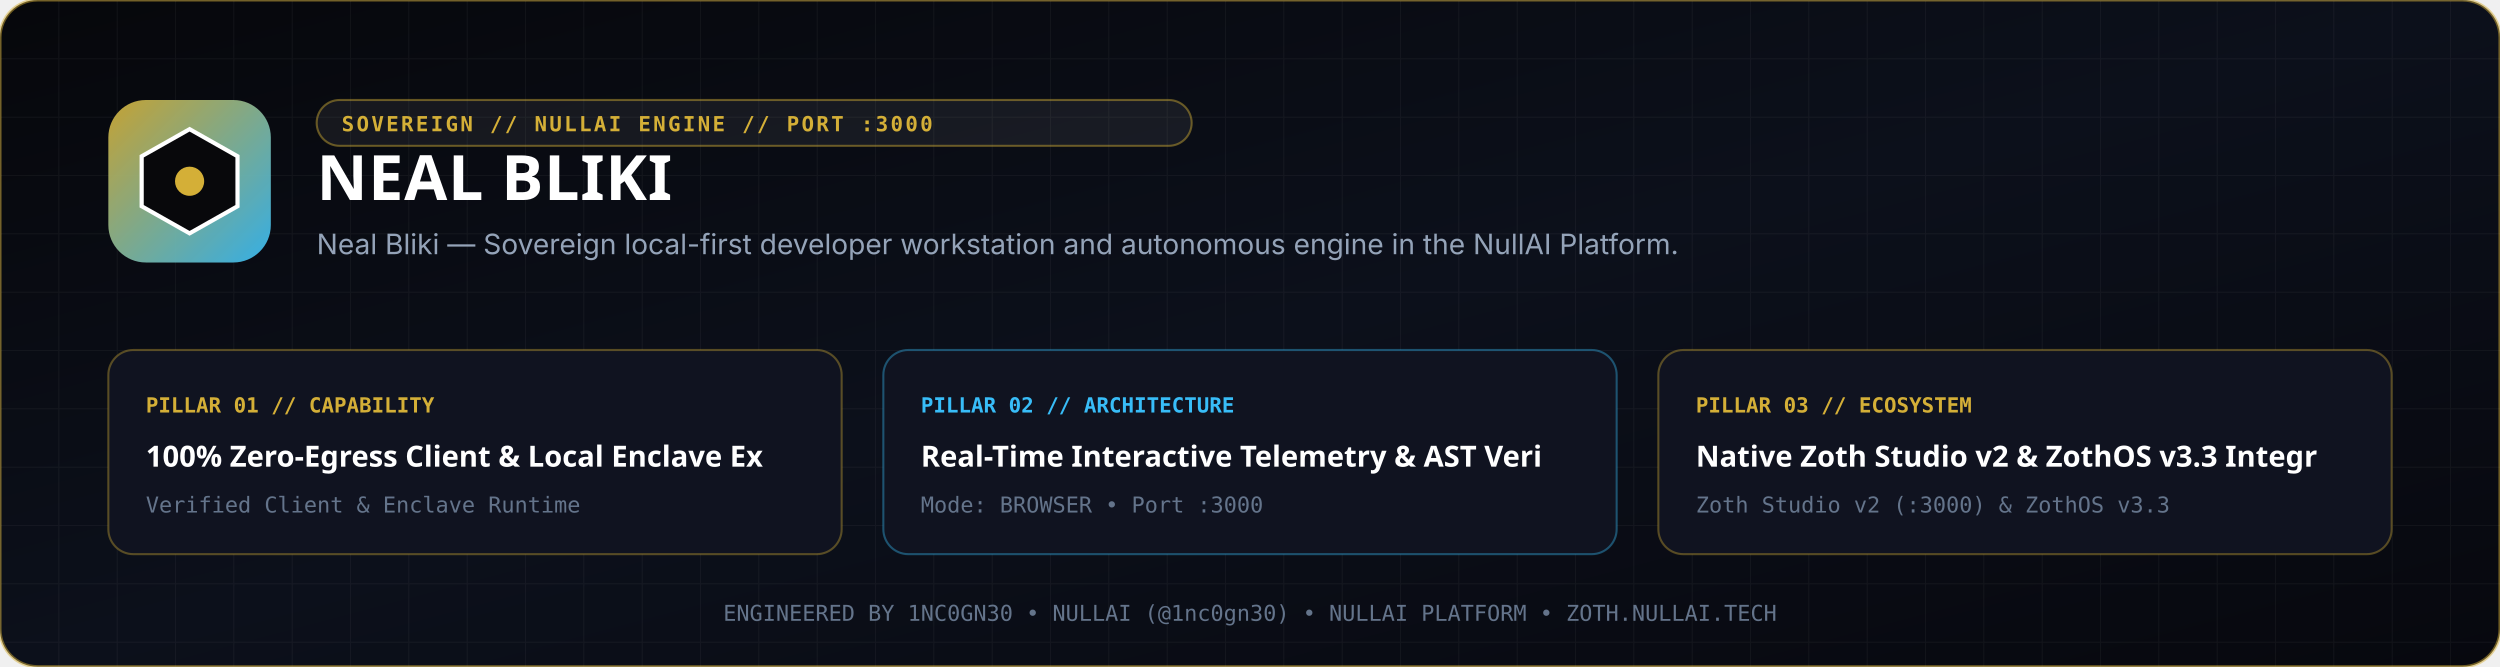
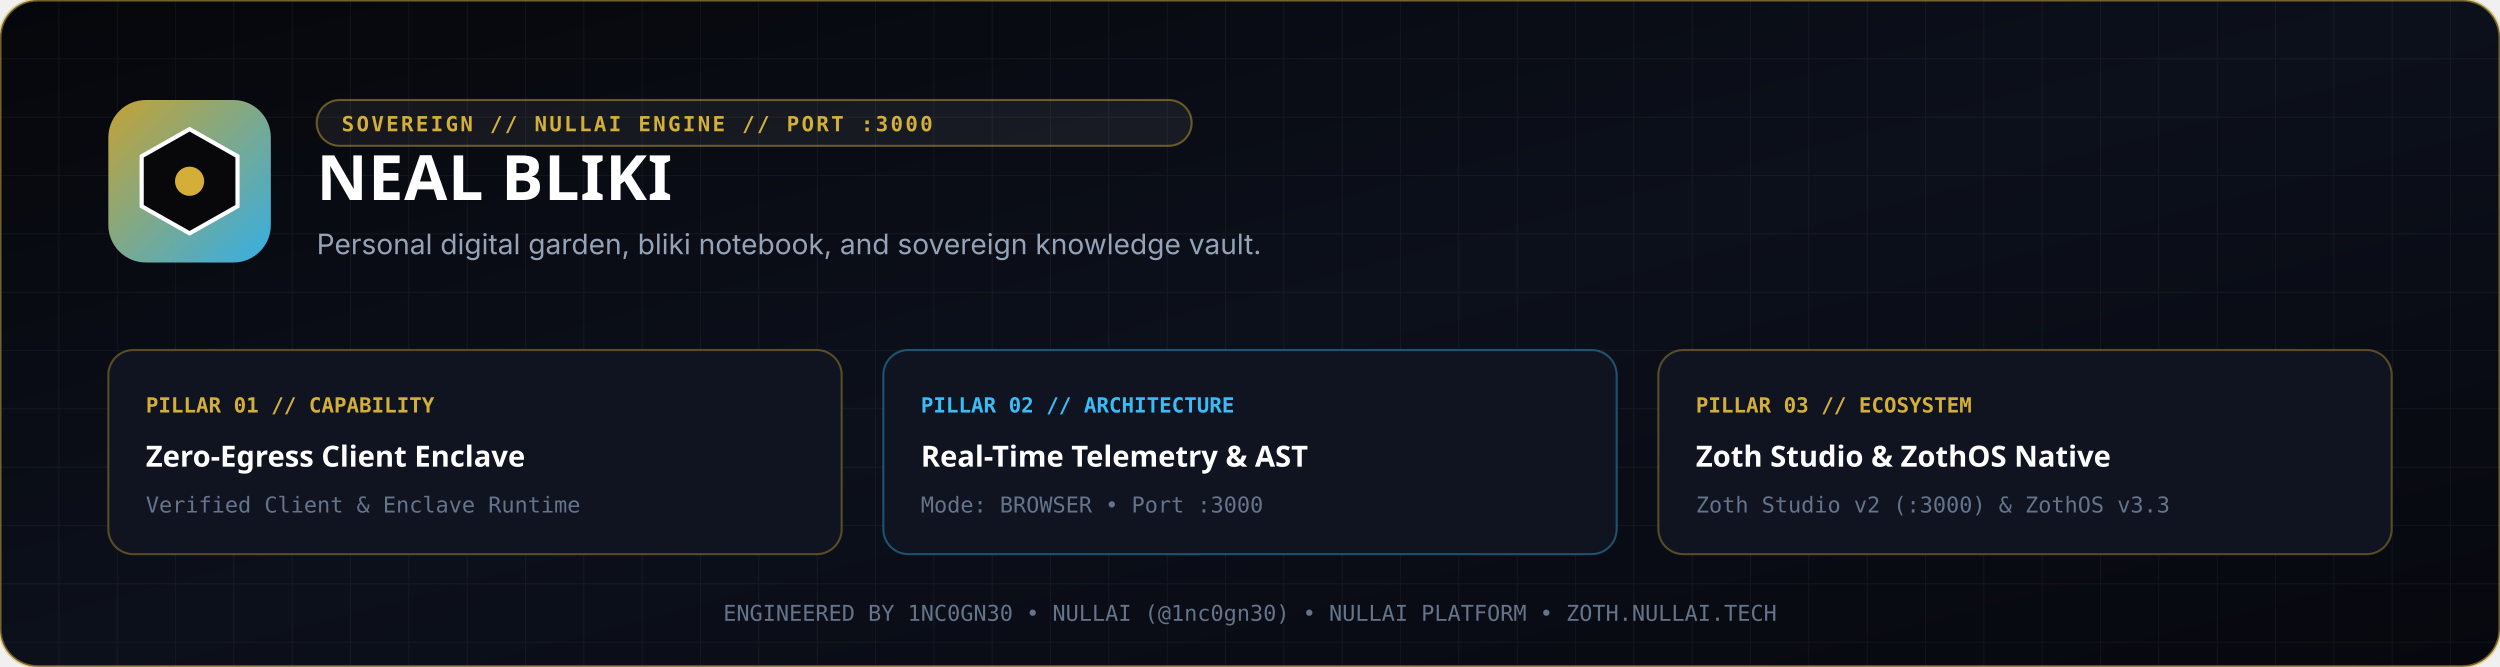
<svg xmlns="http://www.w3.org/2000/svg" viewBox="0 0 1200 320" width="100%" height="100%">
  <defs>
    <linearGradient id="bg" x1="0%" y1="0%" x2="100%" y2="100%">
      <stop offset="0%" stop-color="#06070B" />
      <stop offset="50%" stop-color="#0C101B" />
      <stop offset="100%" stop-color="#07080E" />
    </linearGradient>
    <linearGradient id="accent" x1="0%" y1="0%" x2="100%" y2="100%">
      <stop offset="0%" stop-color="#D4AF37" />
      <stop offset="100%" stop-color="#38BDF8" />
    </linearGradient>
    <pattern id="grid" width="28" height="28" patternUnits="userSpaceOnUse">
      <path d="M 28 0 L 0 0 0 28" fill="none" stroke="rgba(255,255,255,0.04)" stroke-width="1" />
    </pattern>
  </defs>
  <rect width="1200" height="320" rx="18" fill="url(#bg)" stroke="#D4AF37" stroke-opacity="0.5" stroke-width="1.5" />
  <rect width="1200" height="320" rx="18" fill="url(#grid)" />
  <g transform="translate(52, 48)">
    <rect width="78" height="78" rx="18" fill="url(#accent)" opacity="0.92" />
    <polygon points="39,14 62,27 62,51 39,64 16,51 16,27" fill="#08080B" stroke="#FFFFFF" stroke-width="2" />
    <circle cx="39" cy="39" r="7" fill="#D4AF37" />
  </g>
  <g transform="translate(152, 62)">
    <rect x="0" y="-14" width="420" height="22" rx="11" fill="rgba(255,255,255,0.06)" stroke="#D4AF37" stroke-opacity="0.45" />
    <text x="12" y="1" fill="#D4AF37" font-family="JetBrains Mono, monospace" font-size="10" font-weight="700" letter-spacing="1.1">SOVEREIGN // NULLAI ENGINE // PORT :3000</text>
    <text x="0" y="34" fill="#FFFFFF" font-family="Syne, Space Grotesk, sans-serif" font-size="30" font-weight="800" letter-spacing="0.4">NEAL BLIKI</text>
-     <text x="0" y="60" fill="#94A3B8" font-family="Inter, sans-serif" font-size="13.5">Neal Bliki — Sovereign local-first developer workstation and autonomous engine in the NullAI Platform.</text>
+     <text x="0" y="60" fill="#94A3B8" font-family="Inter, sans-serif" font-size="13.5">Personal digital garden, bliki notebook, and sovereign knowledge vault.</text>
  </g>
  <g transform="translate(52, 168)">
    <rect x="0" y="0" width="352" height="98" rx="12" fill="#101320" stroke="#D4AF37" stroke-opacity="0.38" />
    <text x="18" y="30" fill="#D4AF37" font-family="JetBrains Mono, monospace" font-size="10" font-weight="700">PILLAR 01 // CAPABILITY</text>
-     <text x="18" y="56" fill="#FFFFFF" font-family="Space Grotesk, sans-serif" font-size="14" font-weight="700">100% Zero-Egress Client &amp; Local Enclave Ex</text>
+     <text x="18" y="56" fill="#FFFFFF" font-family="Space Grotesk, sans-serif" font-size="14" font-weight="700">Zero-Egress Client Enclave</text>
    <text x="18" y="78" fill="#64748B" font-family="JetBrains Mono, monospace" font-size="10.5">Verified Client &amp; Enclave Runtime</text>
    <rect x="372" y="0" width="352" height="98" rx="12" fill="#101320" stroke="#38BDF8" stroke-opacity="0.38" />
    <text x="390" y="30" fill="#38BDF8" font-family="JetBrains Mono, monospace" font-size="10" font-weight="700">PILLAR 02 // ARCHITECTURE</text>
-     <text x="390" y="56" fill="#FFFFFF" font-family="Space Grotesk, sans-serif" font-size="14" font-weight="700">Real-Time Interactive Telemetry &amp; AST Veri</text>
+     <text x="390" y="56" fill="#FFFFFF" font-family="Space Grotesk, sans-serif" font-size="14" font-weight="700">Real-Time Telemetry &amp; AST</text>
    <text x="390" y="78" fill="#64748B" font-family="JetBrains Mono, monospace" font-size="10.5">Mode: BROWSER • Port :3000</text>
    <rect x="744" y="0" width="352" height="98" rx="12" fill="#101320" stroke="#D4AF37" stroke-opacity="0.38" />
    <text x="762" y="30" fill="#D4AF37" font-family="JetBrains Mono, monospace" font-size="10" font-weight="700">PILLAR 03 // ECOSYSTEM</text>
-     <text x="762" y="56" fill="#FFFFFF" font-family="Space Grotesk, sans-serif" font-size="14" font-weight="700">Native Zoth Studio v2 &amp; ZothOS v3.3 Integr</text>
+     <text x="762" y="56" fill="#FFFFFF" font-family="Space Grotesk, sans-serif" font-size="14" font-weight="700">Zoth Studio &amp; ZothOS Native</text>
    <text x="762" y="78" fill="#64748B" font-family="JetBrains Mono, monospace" font-size="10.5">Zoth Studio v2 (:3000) &amp; ZothOS v3.3</text>
  </g>
  <text x="600" y="298" text-anchor="middle" fill="#64748B" font-family="JetBrains Mono, monospace" font-size="10.5">
    ENGINEERED BY 1NC0GN30 • NULLAI (@1nc0gn30)  •  NULLAI PLATFORM  •  ZOTH.NULLAI.TECH
  </text>
</svg>
